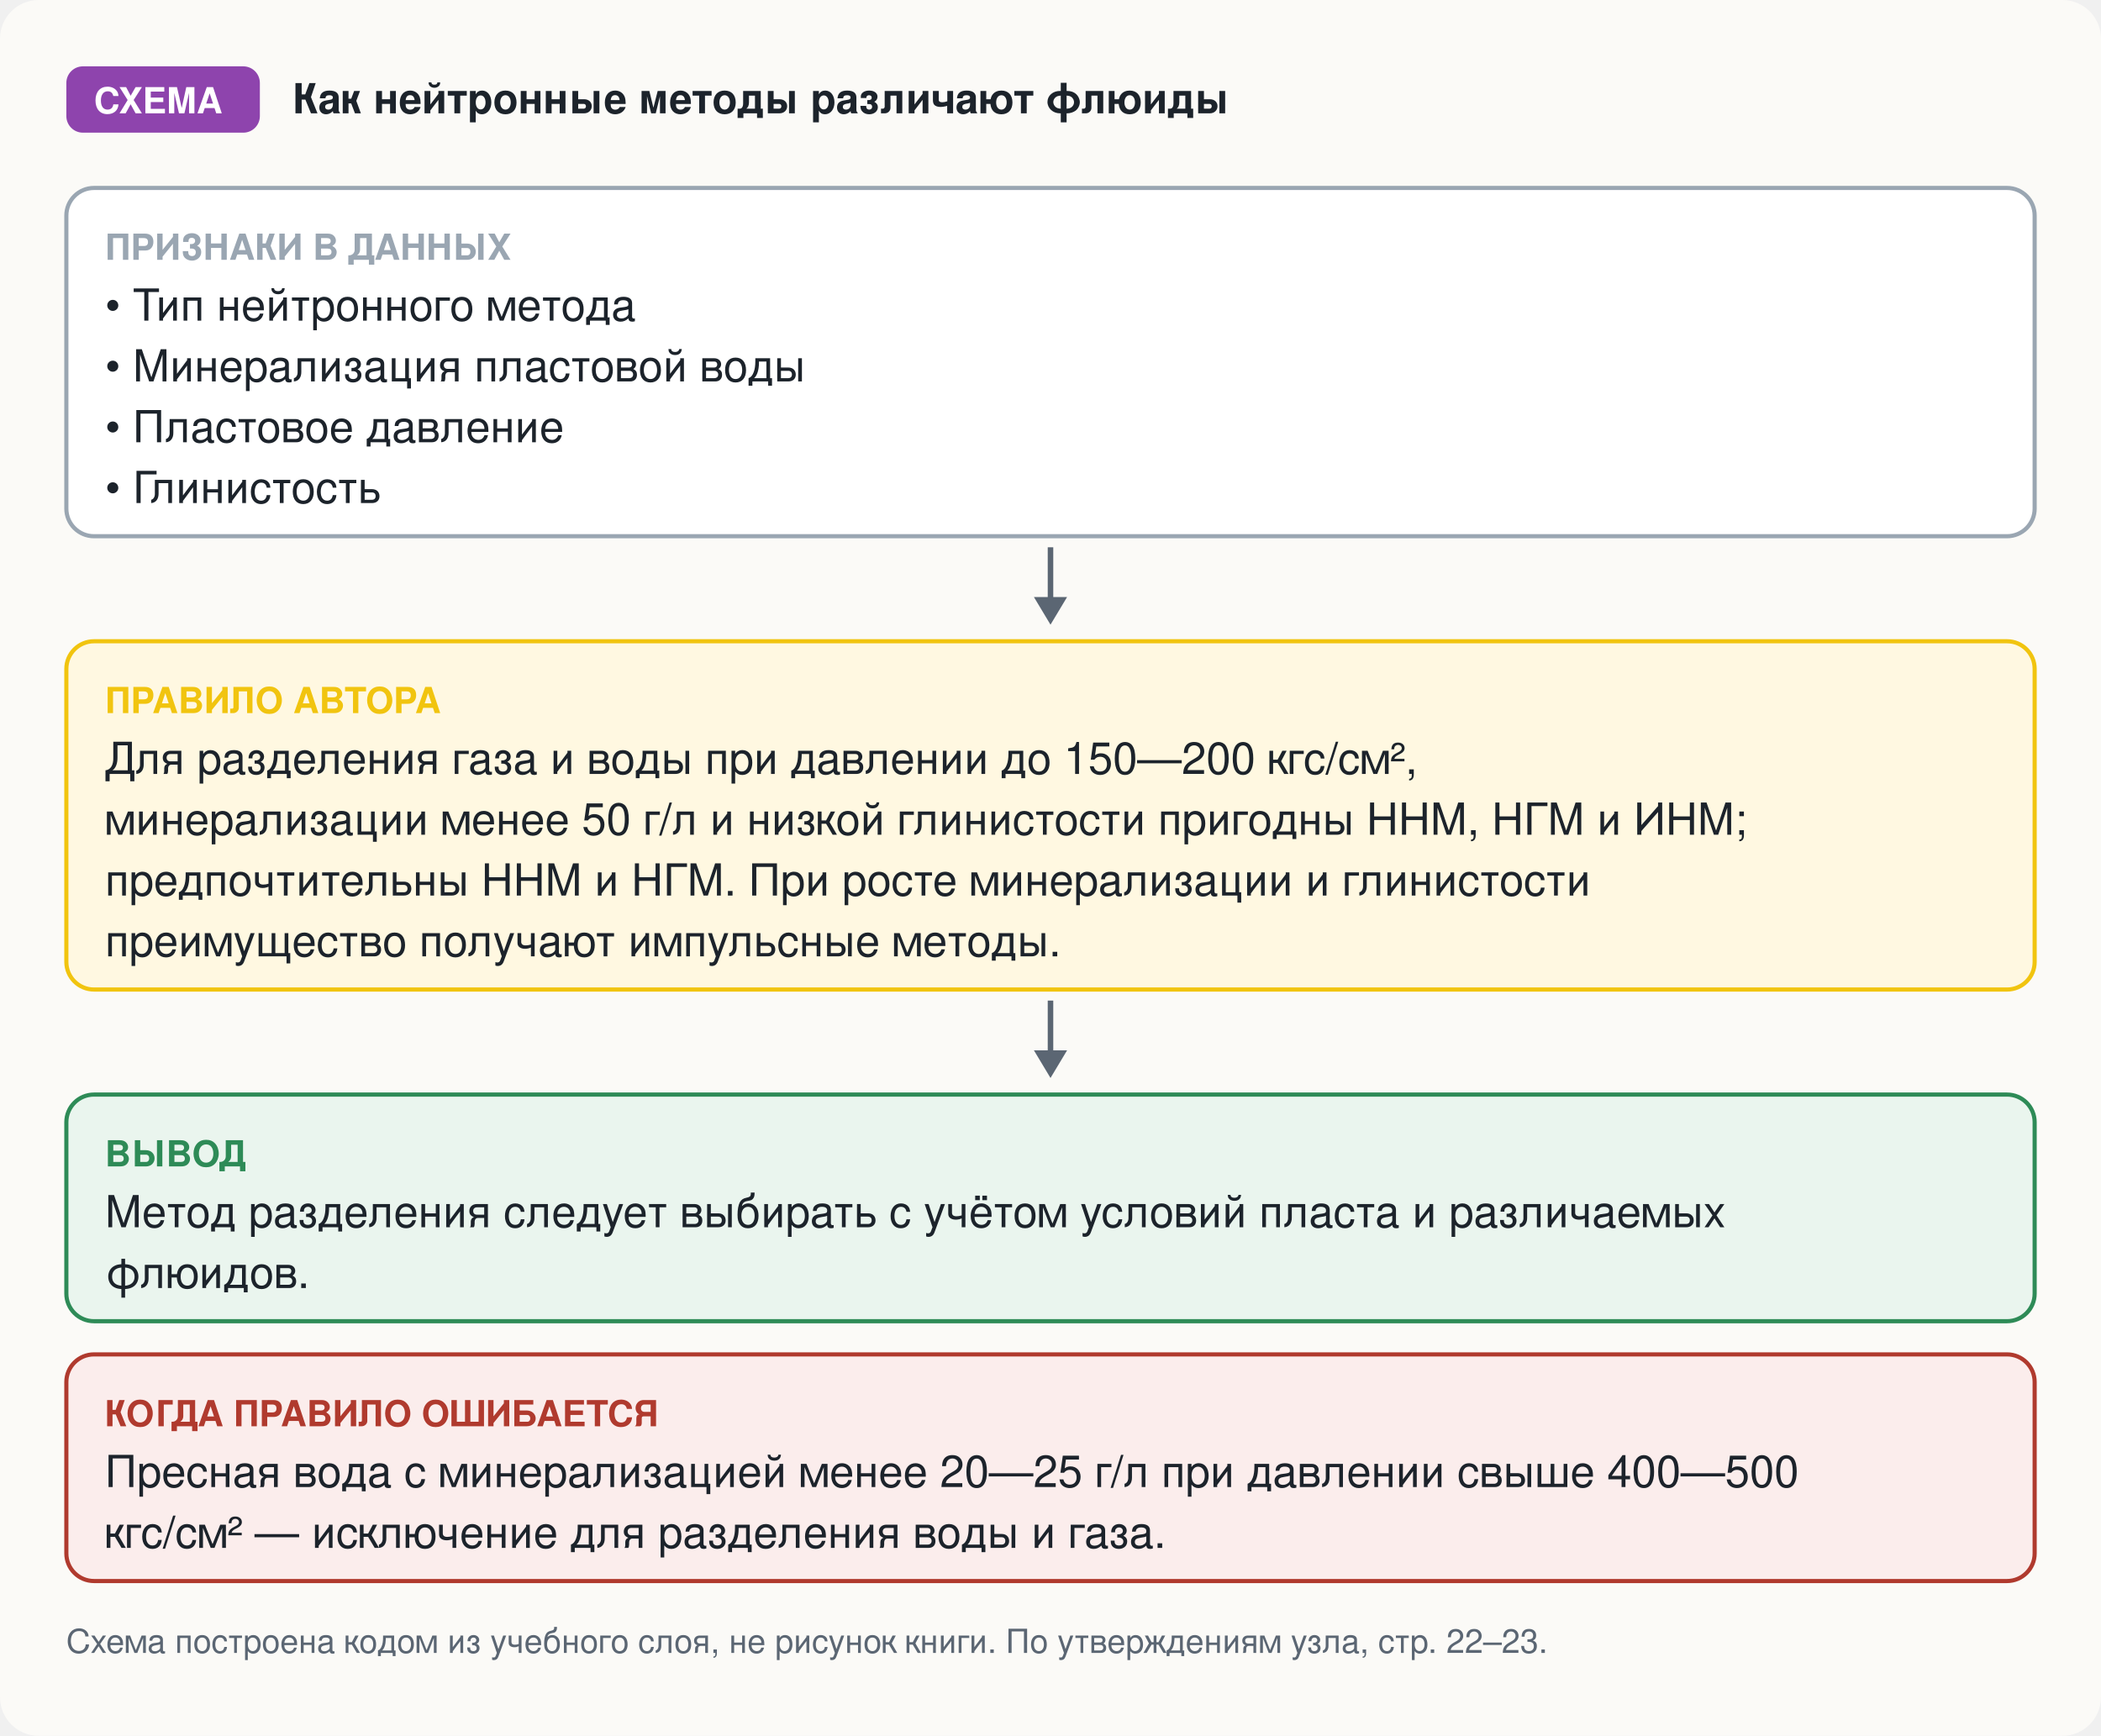
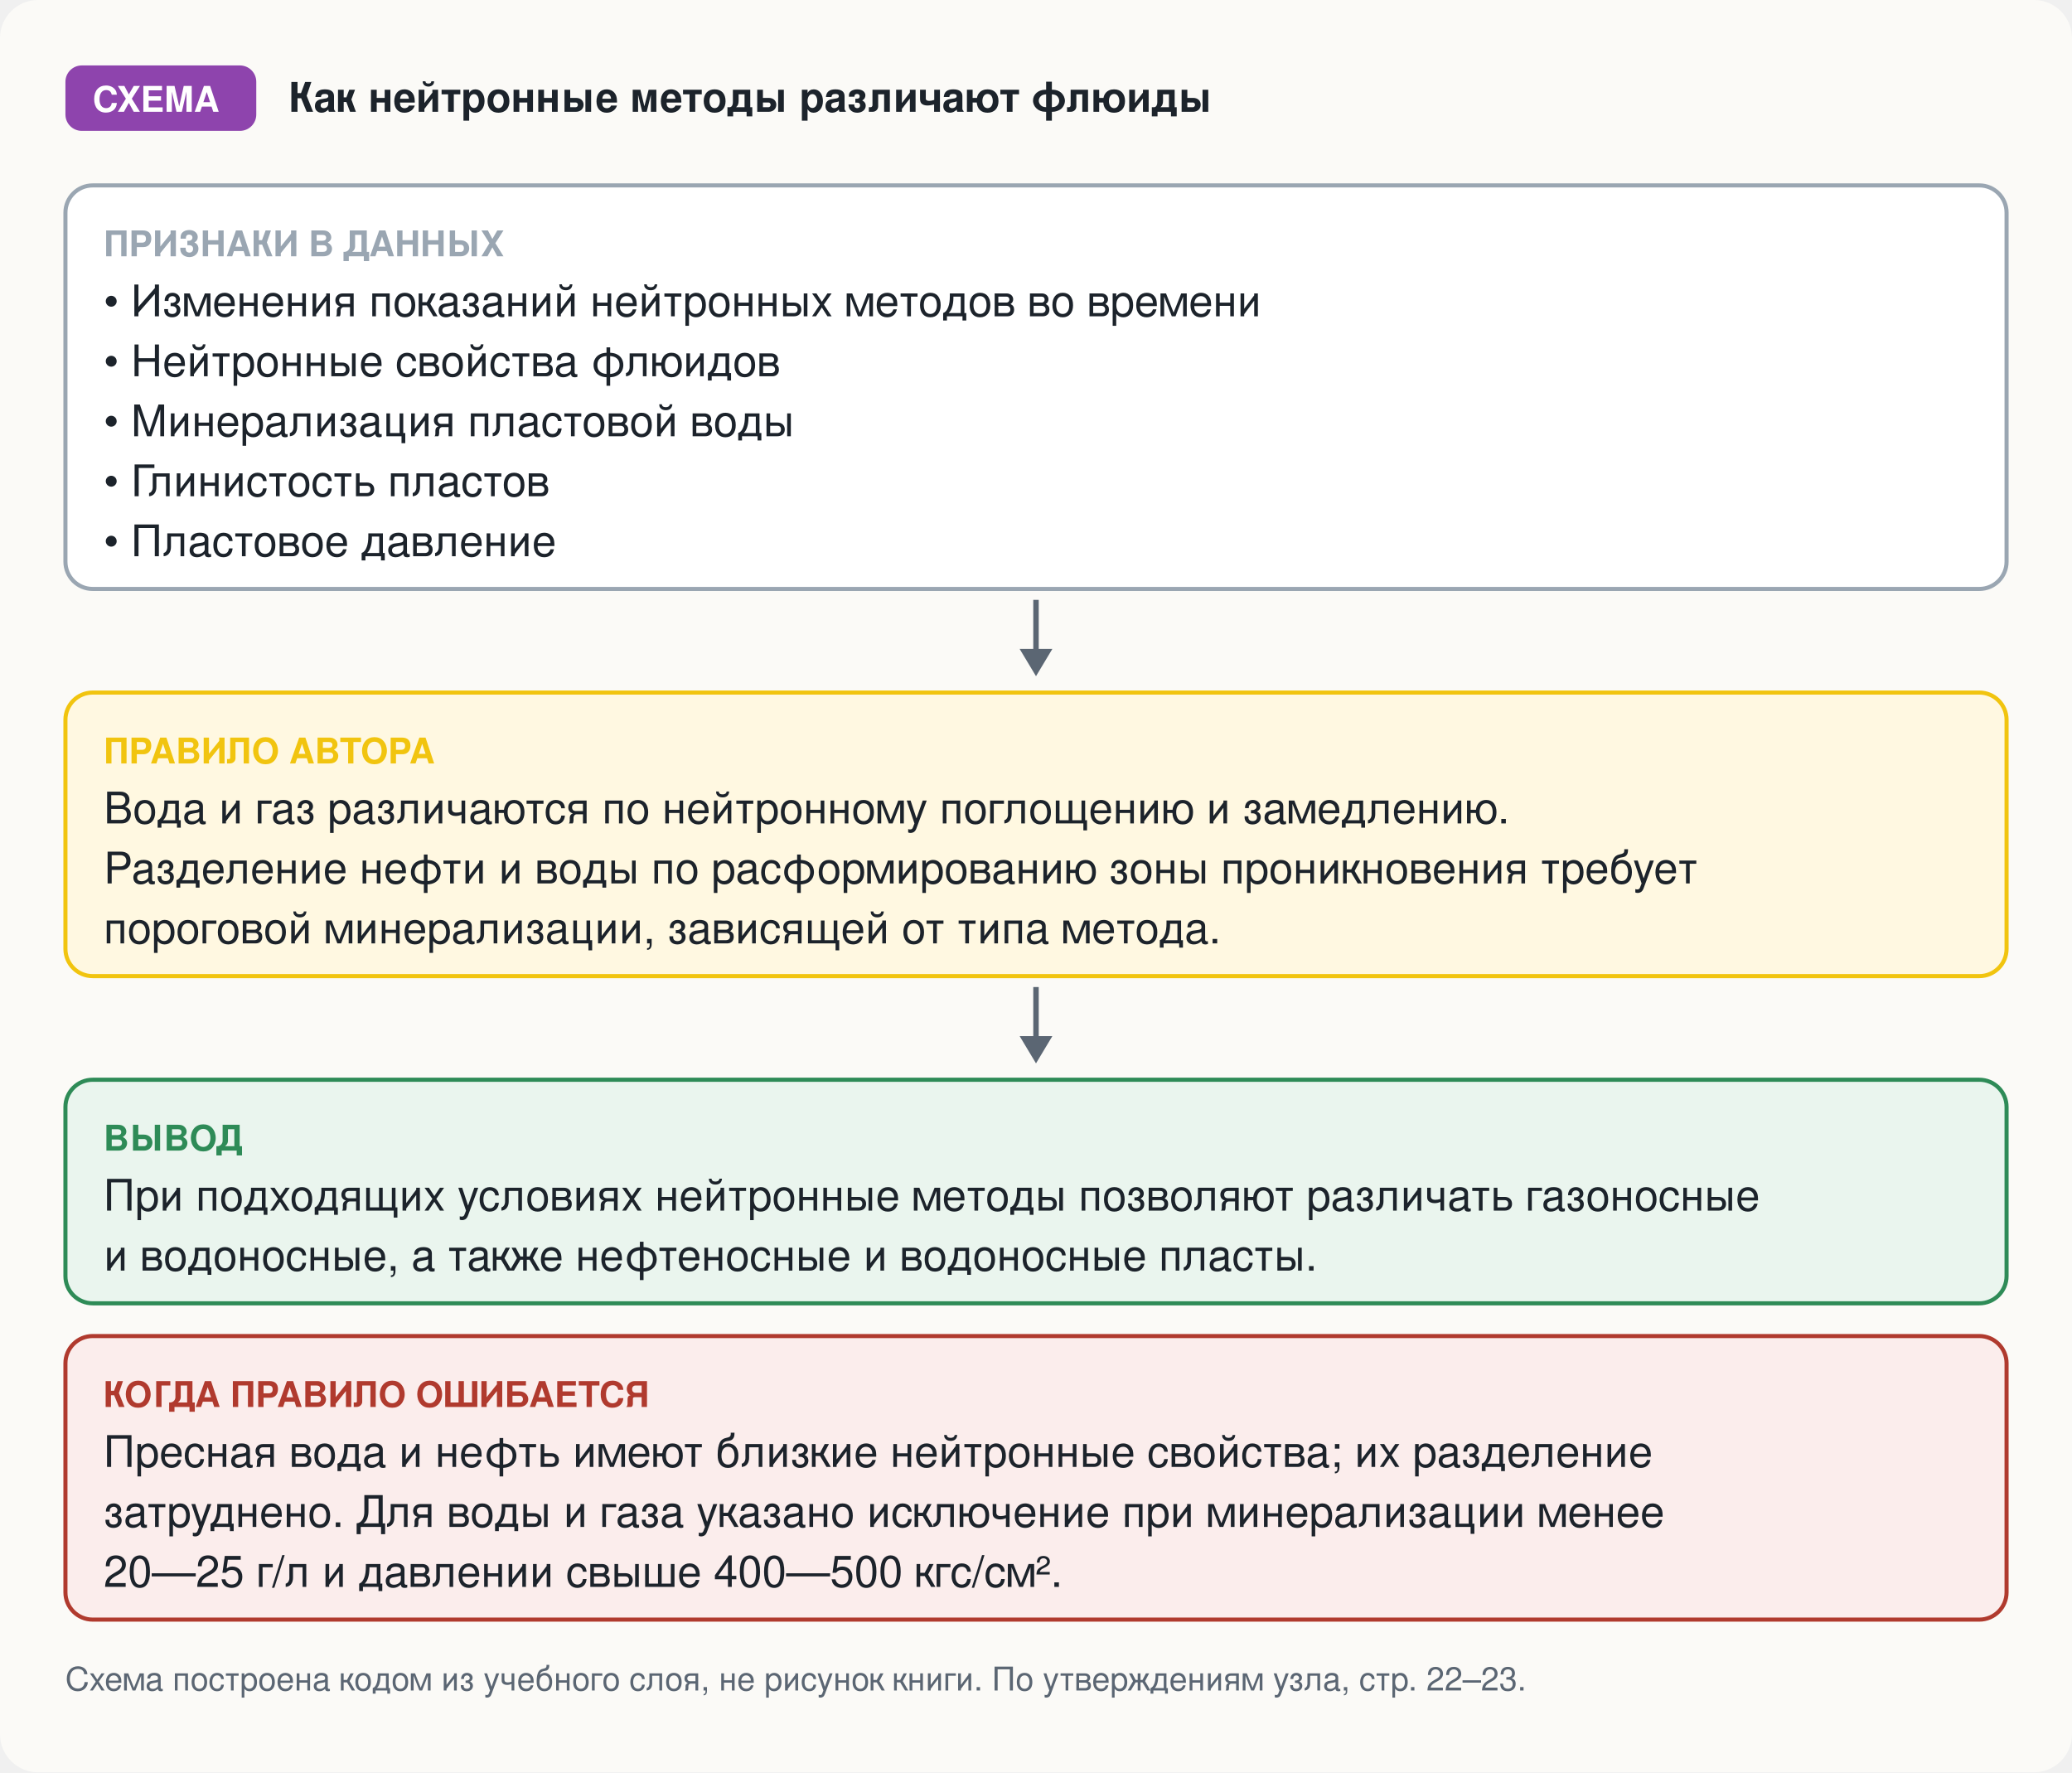
- <svg xmlns="http://www.w3.org/2000/svg" viewBox="0 0 760 628" width="760" height="628" role="img">
-   <rect x="0" y="0" width="760" height="628" rx="14" fill="#FBFAF7" />
+ <svg xmlns="http://www.w3.org/2000/svg" viewBox="0 0 760 650" width="760" height="650" role="img">
+   <rect x="0" y="0" width="760" height="650" rx="14" fill="#FBFAF7" />
  <rect x="24" y="24" width="70" height="24" rx="6" fill="#8E44AD" />
  <text x="34" y="41" font-size="13" font-weight="700" fill="#fff" font-family="Segoe UI, -apple-system, Helvetica, Arial, sans-serif">СХЕМА</text>
  <text x="106" y="41" font-size="15" font-weight="700" fill="#1C232B" font-family="Segoe UI, -apple-system, Helvetica, Arial, sans-serif">Как нейтронные методы различают флюиды</text>
-   <rect x="24" y="68" width="712" height="126" rx="10" fill="#FFFFFF" stroke="#9AA6B2" stroke-width="1.5" />
+   <rect x="24" y="68" width="712" height="148" rx="10" fill="#FFFFFF" stroke="#9AA6B2" stroke-width="1.5" />
  <text x="38" y="94" font-size="13" font-weight="700" fill="#9AA6B2" text-anchor="start" font-family="Segoe UI, -apple-system, Helvetica, Arial, sans-serif">ПРИЗНАКИ В ДАННЫХ</text>
-   <text x="38" y="116" font-size="16" font-weight="400" fill="#1C232B" text-anchor="start" font-family="Segoe UI, -apple-system, Helvetica, Arial, sans-serif">• Тип нейтронного метода</text>
-   <text x="38" y="138" font-size="16" font-weight="400" fill="#1C232B" text-anchor="start" font-family="Segoe UI, -apple-system, Helvetica, Arial, sans-serif">• Минерализация пластовой воды</text>
-   <text x="38" y="160" font-size="16" font-weight="400" fill="#1C232B" text-anchor="start" font-family="Segoe UI, -apple-system, Helvetica, Arial, sans-serif">• Пластовое давление</text>
-   <text x="38" y="182" font-size="16" font-weight="400" fill="#1C232B" text-anchor="start" font-family="Segoe UI, -apple-system, Helvetica, Arial, sans-serif">• Глинистость</text>
-   <line x1="380.0" y1="198" x2="380.0" y2="220" stroke="#5B6673" stroke-width="2" />
-   <polygon points="374.0,216 386.0,216 380.0,226" fill="#5B6673" />
-   <rect x="24" y="232" width="712" height="126" rx="10" fill="#FFF8E1" stroke="#F1C40F" stroke-width="1.5" />
-   <text x="38" y="258" font-size="13" font-weight="700" fill="#F1C40F" text-anchor="start" font-family="Segoe UI, -apple-system, Helvetica, Arial, sans-serif">ПРАВИЛО АВТОРА</text>
-   <text x="38" y="280" font-size="16" font-weight="400" fill="#1C232B" text-anchor="start" font-family="Segoe UI, -apple-system, Helvetica, Arial, sans-serif">Для разделения газа и воды при давлении до 150—200 кгс/см²,</text>
-   <text x="38" y="302" font-size="16" font-weight="400" fill="#1C232B" text-anchor="start" font-family="Segoe UI, -apple-system, Helvetica, Arial, sans-serif">минерализации менее 50 г/л и низкой глинистости пригодны ННМ, НГМ и ИНМ;</text>
-   <text x="38" y="324" font-size="16" font-weight="400" fill="#1C232B" text-anchor="start" font-family="Segoe UI, -apple-system, Helvetica, Arial, sans-serif">предпочтительны ННМ и НГМ. При росте минерализации и глинистости</text>
-   <text x="38" y="346" font-size="16" font-weight="400" fill="#1C232B" text-anchor="start" font-family="Segoe UI, -apple-system, Helvetica, Arial, sans-serif">преимущество получают импульсные методы.</text>
+   <text x="38" y="116" font-size="16" font-weight="400" fill="#1C232B" text-anchor="start" font-family="Segoe UI, -apple-system, Helvetica, Arial, sans-serif">• Изменения показаний нейтронных методов во времени</text>
+   <text x="38" y="138" font-size="16" font-weight="400" fill="#1C232B" text-anchor="start" font-family="Segoe UI, -apple-system, Helvetica, Arial, sans-serif">• Нейтронные свойства флюидов</text>
+   <text x="38" y="160" font-size="16" font-weight="400" fill="#1C232B" text-anchor="start" font-family="Segoe UI, -apple-system, Helvetica, Arial, sans-serif">• Минерализация пластовой воды</text>
+   <text x="38" y="182" font-size="16" font-weight="400" fill="#1C232B" text-anchor="start" font-family="Segoe UI, -apple-system, Helvetica, Arial, sans-serif">• Глинистость пластов</text>
+   <text x="38" y="204" font-size="16" font-weight="400" fill="#1C232B" text-anchor="start" font-family="Segoe UI, -apple-system, Helvetica, Arial, sans-serif">• Пластовое давление</text>
+   <line x1="380.0" y1="220" x2="380.0" y2="242" stroke="#5B6673" stroke-width="2" />
+   <polygon points="374.0,238 386.0,238 380.0,248" fill="#5B6673" />
+   <rect x="24" y="254" width="712" height="104" rx="10" fill="#FFF8E1" stroke="#F1C40F" stroke-width="1.5" />
+   <text x="38" y="280" font-size="13" font-weight="700" fill="#F1C40F" text-anchor="start" font-family="Segoe UI, -apple-system, Helvetica, Arial, sans-serif">ПРАВИЛО АВТОРА</text>
+   <text x="38" y="302" font-size="16" font-weight="400" fill="#1C232B" text-anchor="start" font-family="Segoe UI, -apple-system, Helvetica, Arial, sans-serif">Вода и газ различаются по нейтронному поглощению и замедлению.</text>
+   <text x="38" y="324" font-size="16" font-weight="400" fill="#1C232B" text-anchor="start" font-family="Segoe UI, -apple-system, Helvetica, Arial, sans-serif">Разделение нефти и воды по расформированию зоны проникновения требует</text>
+   <text x="38" y="346" font-size="16" font-weight="400" fill="#1C232B" text-anchor="start" font-family="Segoe UI, -apple-system, Helvetica, Arial, sans-serif">пороговой минерализации, зависящей от типа метода.</text>
  <line x1="380.0" y1="362" x2="380.0" y2="384" stroke="#5B6673" stroke-width="2" />
  <polygon points="374.0,380 386.0,380 380.0,390" fill="#5B6673" />
  <rect x="24" y="396" width="712" height="82" rx="10" fill="#EAF5EE" stroke="#2E8B57" stroke-width="1.5" />
  <text x="38" y="422" font-size="13" font-weight="700" fill="#2E8B57" text-anchor="start" font-family="Segoe UI, -apple-system, Helvetica, Arial, sans-serif">ВЫВОД</text>
-   <text x="38" y="444" font-size="16" font-weight="400" fill="#1C232B" text-anchor="start" font-family="Segoe UI, -apple-system, Helvetica, Arial, sans-serif">Метод разделения следует выбирать с учётом условий пласта и различаемых</text>
-   <text x="38" y="466" font-size="16" font-weight="400" fill="#1C232B" text-anchor="start" font-family="Segoe UI, -apple-system, Helvetica, Arial, sans-serif">флюидов.</text>
-   <rect x="24" y="490" width="712" height="82" rx="10" fill="#FBEDEC" stroke="#B03A2E" stroke-width="1.5" />
+   <text x="38" y="444" font-size="16" font-weight="400" fill="#1C232B" text-anchor="start" font-family="Segoe UI, -apple-system, Helvetica, Arial, sans-serif">При подходящих условиях нейтронные методы позволяют различать газоносные</text>
+   <text x="38" y="466" font-size="16" font-weight="400" fill="#1C232B" text-anchor="start" font-family="Segoe UI, -apple-system, Helvetica, Arial, sans-serif">и водоносные, а также нефтеносные и водоносные пласты.</text>
+   <rect x="24" y="490" width="712" height="104" rx="10" fill="#FBEDEC" stroke="#B03A2E" stroke-width="1.5" />
  <text x="38" y="516" font-size="13" font-weight="700" fill="#B03A2E" text-anchor="start" font-family="Segoe UI, -apple-system, Helvetica, Arial, sans-serif">КОГДА ПРАВИЛО ОШИБАЕТСЯ</text>
-   <text x="38" y="538" font-size="16" font-weight="400" fill="#1C232B" text-anchor="start" font-family="Segoe UI, -apple-system, Helvetica, Arial, sans-serif">Пресная вода с минерализацией менее 20—25 г/л при давлении свыше 400—500</text>
-   <text x="38" y="560" font-size="16" font-weight="400" fill="#1C232B" text-anchor="start" font-family="Segoe UI, -apple-system, Helvetica, Arial, sans-serif">кгс/см² — исключение для разделения воды и газа.</text>
-   <text x="24" y="598" font-size="12" font-weight="400" fill="#5B6673" text-anchor="start" font-family="Segoe UI, -apple-system, Helvetica, Arial, sans-serif">Схема построена кодом из учебного слоя, не рисунок книги. По утверждениям узла, стр. 22–23.</text>
+   <text x="38" y="538" font-size="16" font-weight="400" fill="#1C232B" text-anchor="start" font-family="Segoe UI, -apple-system, Helvetica, Arial, sans-serif">Пресная вода и нефть имеют близкие нейтронные свойства; их разделение</text>
+   <text x="38" y="560" font-size="16" font-weight="400" fill="#1C232B" text-anchor="start" font-family="Segoe UI, -apple-system, Helvetica, Arial, sans-serif">затруднено. Для воды и газа указано исключение при минерализации менее</text>
+   <text x="38" y="582" font-size="16" font-weight="400" fill="#1C232B" text-anchor="start" font-family="Segoe UI, -apple-system, Helvetica, Arial, sans-serif">20—25 г/л и давлении свыше 400—500 кгс/см².</text>
+   <text x="24" y="620" font-size="12" font-weight="400" fill="#5B6673" text-anchor="start" font-family="Segoe UI, -apple-system, Helvetica, Arial, sans-serif">Схема построена кодом из учебного слоя, не рисунок книги. По утверждениям узла, стр. 22–23.</text>
</svg>
